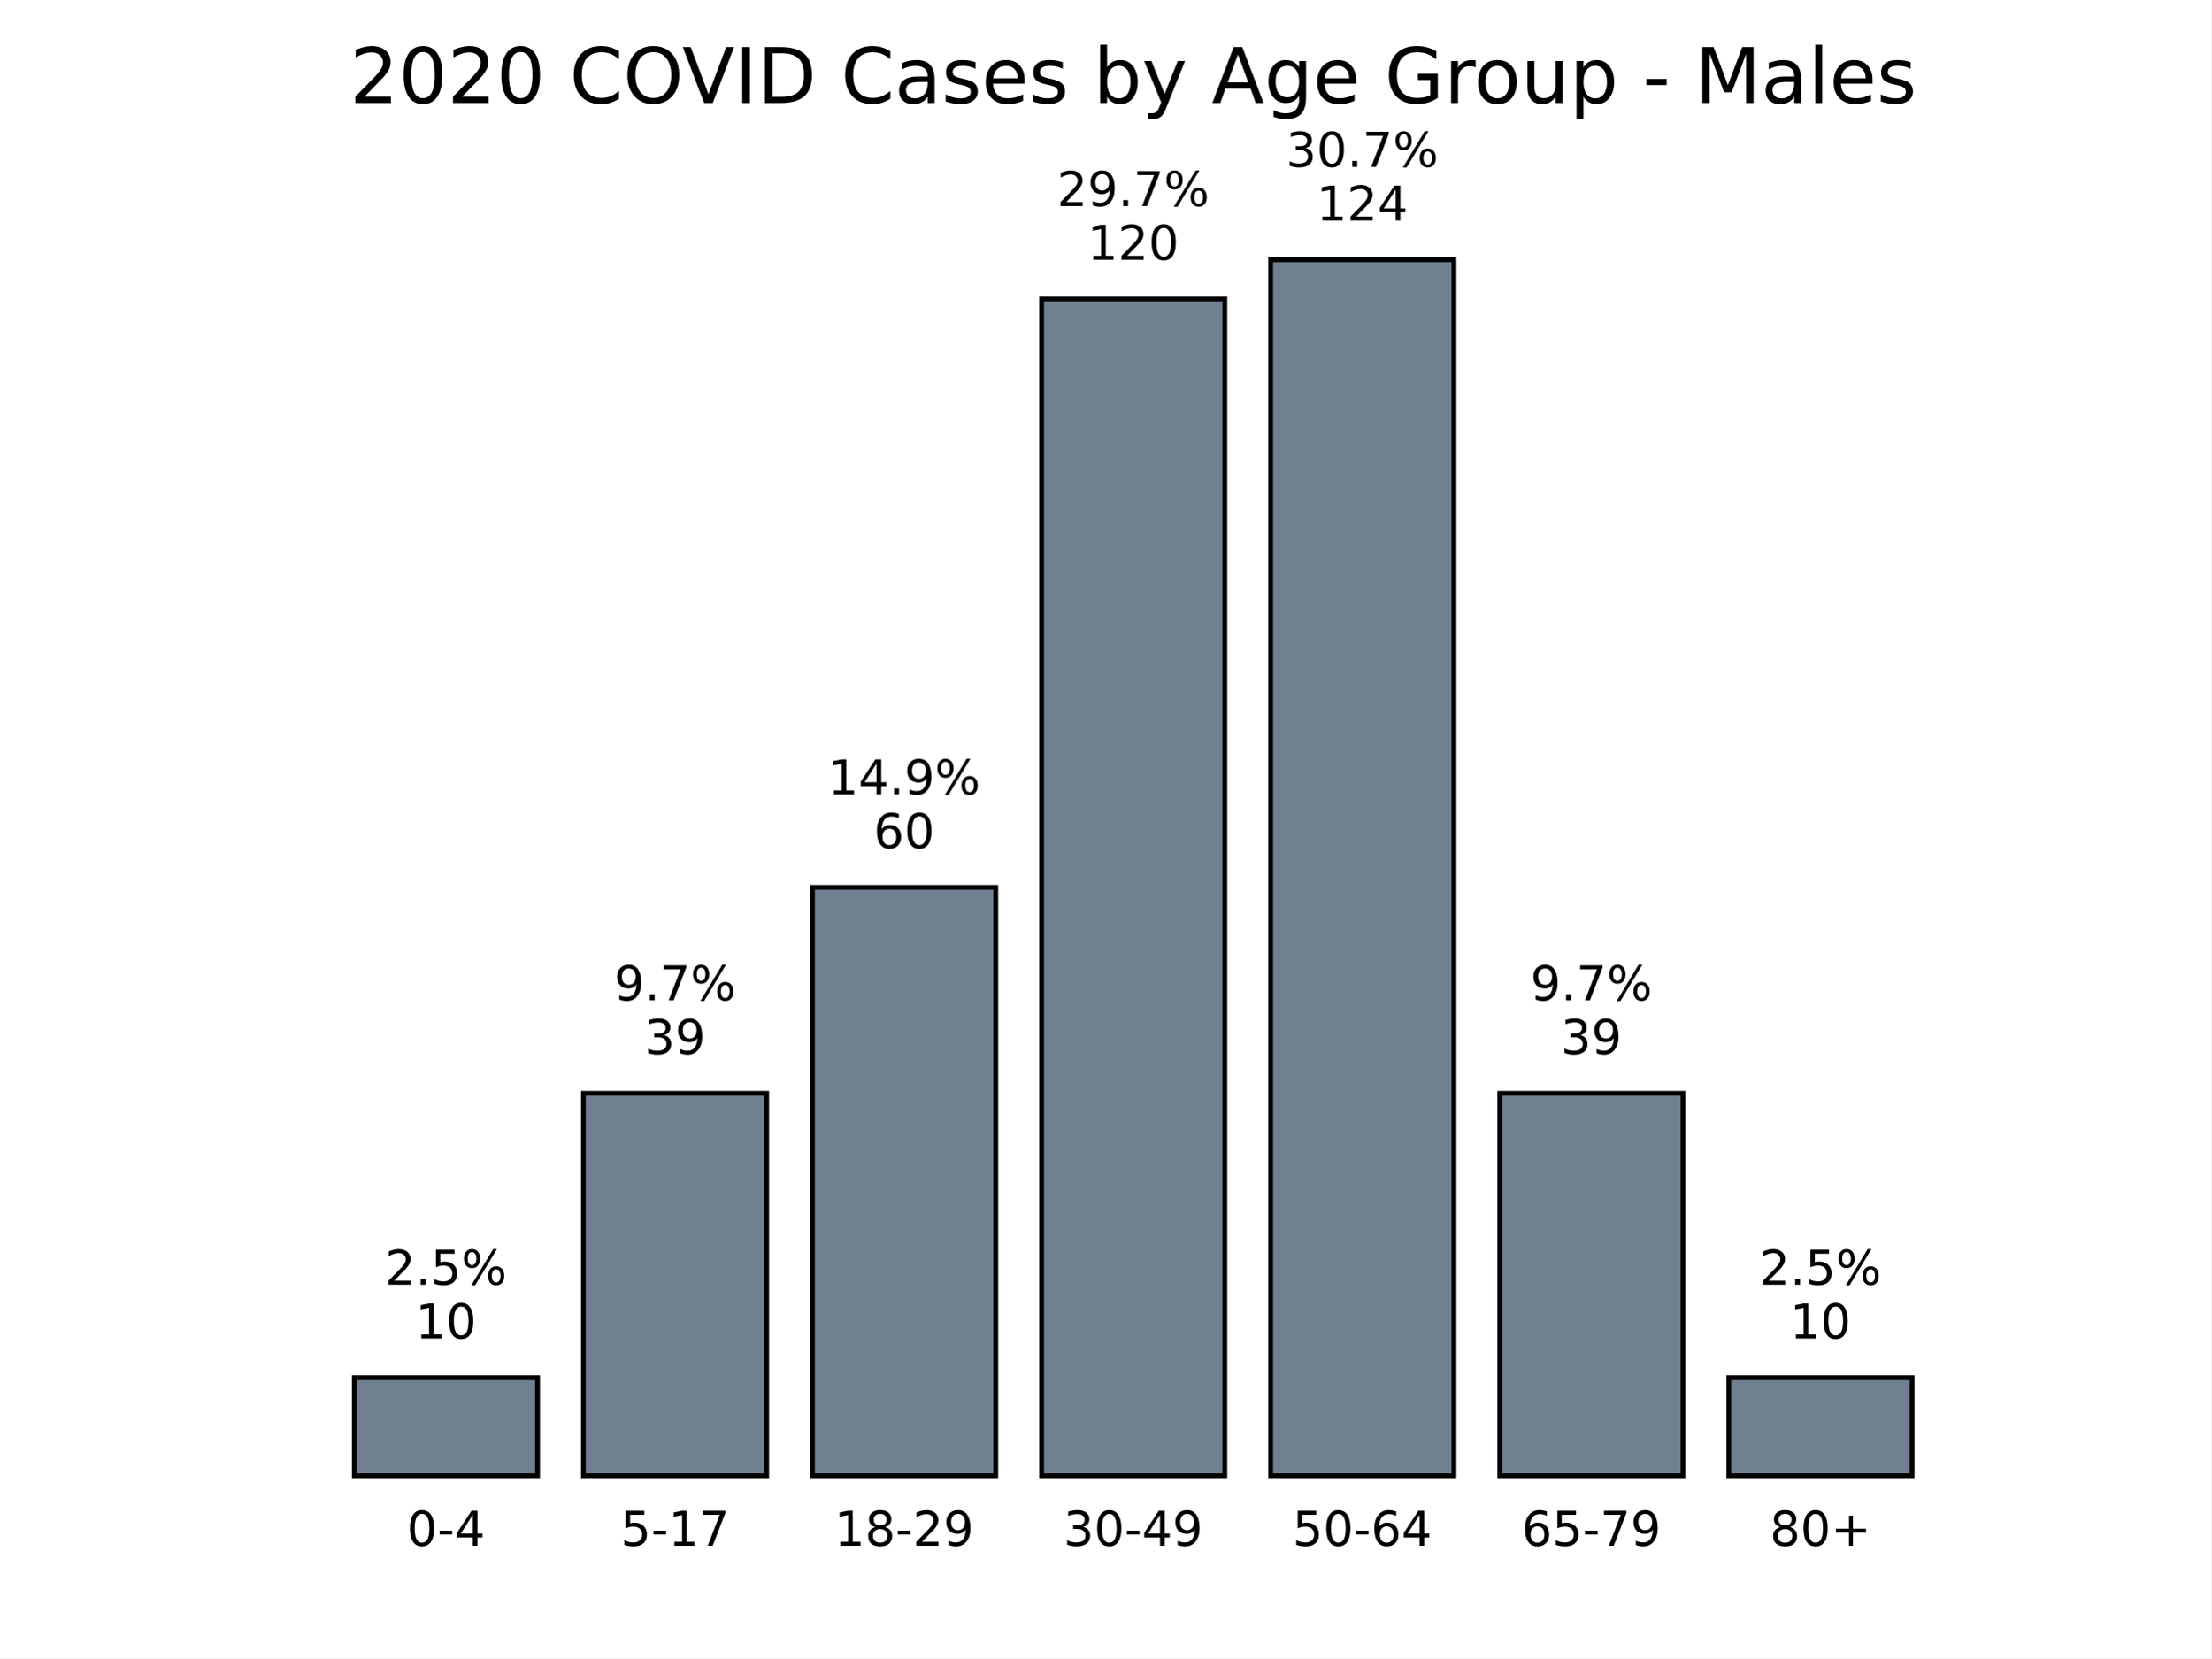
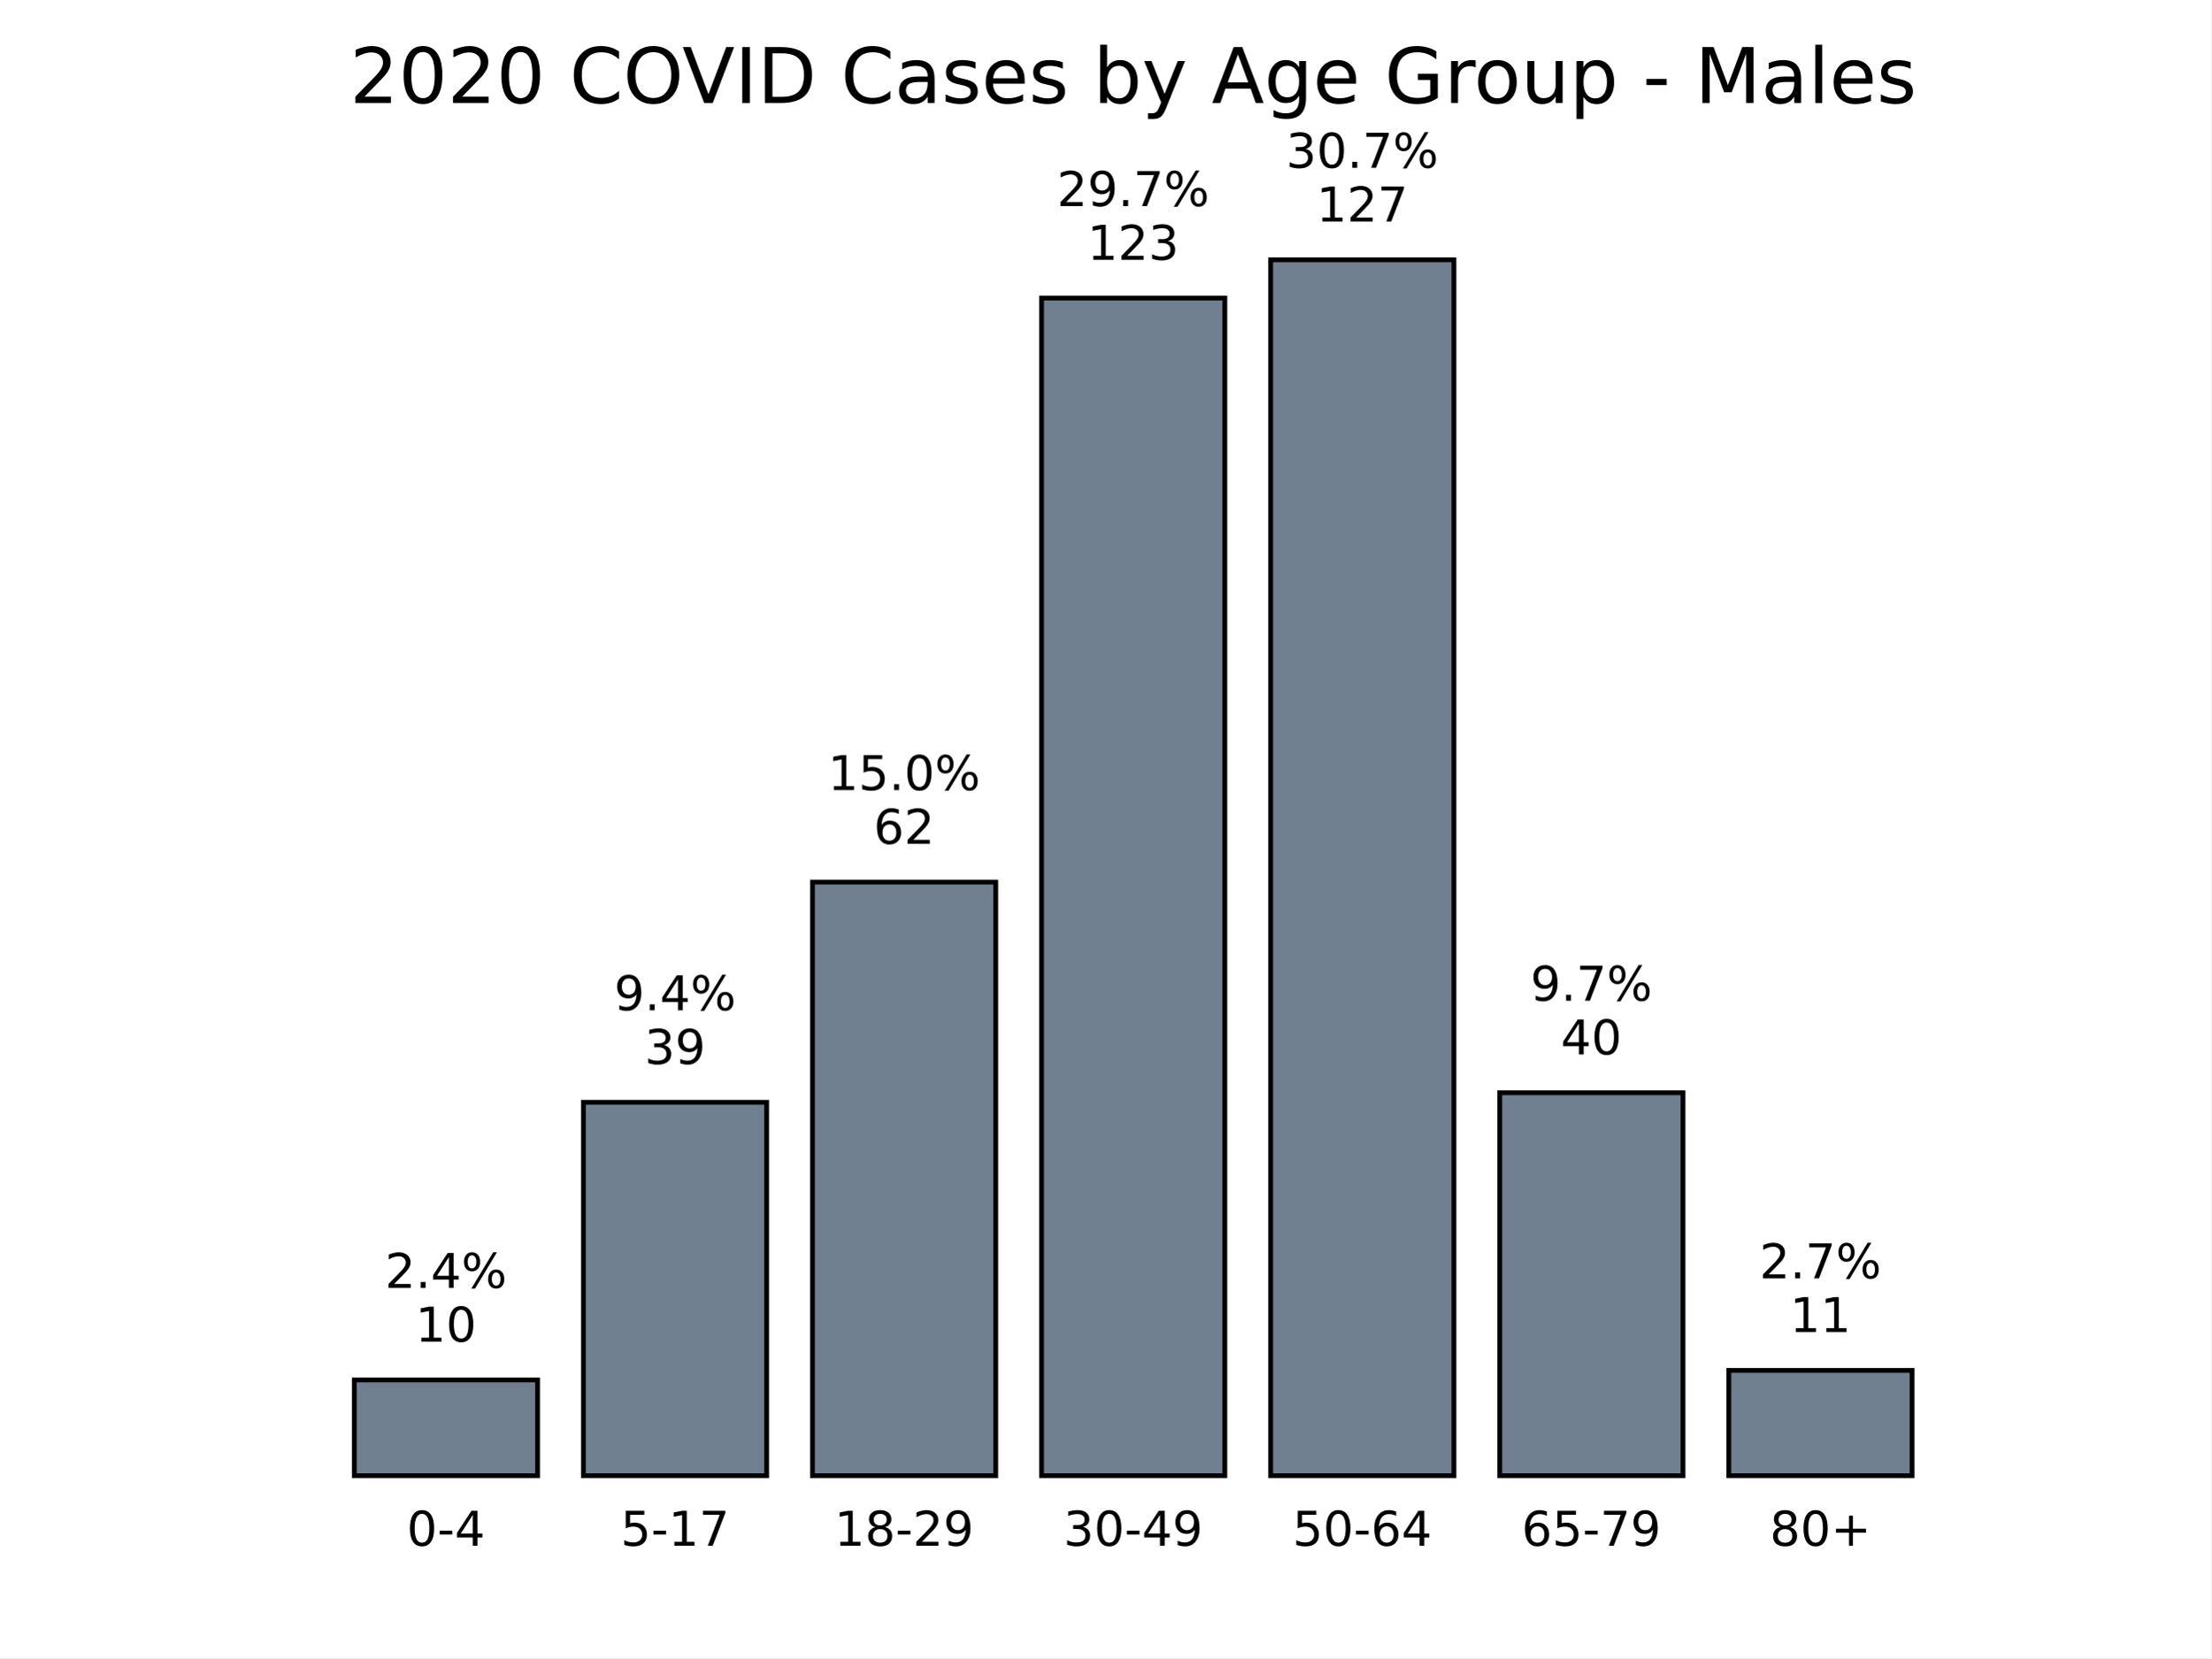
<svg xmlns="http://www.w3.org/2000/svg" xmlns:xlink="http://www.w3.org/1999/xlink" height="345.6pt" version="1.1" viewBox="0 0 460.8 345.6" width="460.8pt">
  <defs>
    <style type="text/css">*{stroke-linecap:butt;stroke-linejoin:round;}</style>
  </defs>
  <g id="figure_1">
    <g id="patch_1">
      <path d="M 0 345.6  L 460.8 345.6  L 460.8 0  L 0 0  z " style="fill:#ffffff;" />
    </g>
    <g id="axes_1">
      <g id="patch_2">
        <path d="M 57.6 307.584  L 414.72 307.584  L 414.72 41.472  L 57.6 41.472  z " style="fill:#ffffff;" />
      </g>
      <g id="patch_3">
-         <path d="M 73.833 307.584  L 112.027 307.584  L 112.027 287.145  L 73.833 287.145  z " style="fill:#708090;stroke:#000000;stroke-linejoin:miter;" />
+         <path d="M 73.833 307.584  L 112.027 307.584  L 112.027 287.628  L 73.833 287.628  z " style="fill:#708090;stroke:#000000;stroke-linejoin:miter;" />
      </g>
      <g id="patch_4">
-         <path d="M 121.576 307.584  L 159.771 307.584  L 159.771 227.873  L 121.576 227.873  z " style="fill:#708090;stroke:#000000;stroke-linejoin:miter;" />
+         <path d="M 121.576 307.584  L 159.771 307.584  L 159.771 229.756  L 121.576 229.756  z " style="fill:#708090;stroke:#000000;stroke-linejoin:miter;" />
      </g>
      <g id="patch_5">
-         <path d="M 169.319 307.584  L 207.514 307.584  L 207.514 184.952  L 169.319 184.952  z " style="fill:#708090;stroke:#000000;stroke-linejoin:miter;" />
+         <path d="M 169.319 307.584  L 207.514 307.584  L 207.514 183.857  L 169.319 183.857  z " style="fill:#708090;stroke:#000000;stroke-linejoin:miter;" />
      </g>
      <g id="patch_6">
-         <path d="M 217.063 307.584  L 255.257 307.584  L 255.257 62.319  L 217.063 62.319  z " style="fill:#708090;stroke:#000000;stroke-linejoin:miter;" />
+         <path d="M 217.063 307.584  L 255.257 307.584  L 255.257 62.126  L 217.063 62.126  z " style="fill:#708090;stroke:#000000;stroke-linejoin:miter;" />
      </g>
      <g id="patch_7">
        <path d="M 264.806 307.584  L 303.001 307.584  L 303.001 54.144  L 264.806 54.144  z " style="fill:#708090;stroke:#000000;stroke-linejoin:miter;" />
      </g>
      <g id="patch_8">
-         <path d="M 312.549 307.584  L 350.744 307.584  L 350.744 227.873  L 312.549 227.873  z " style="fill:#708090;stroke:#000000;stroke-linejoin:miter;" />
+         <path d="M 312.549 307.584  L 350.744 307.584  L 350.744 227.76  L 312.549 227.76  z " style="fill:#708090;stroke:#000000;stroke-linejoin:miter;" />
      </g>
      <g id="patch_9">
-         <path d="M 360.293 307.584  L 398.487 307.584  L 398.487 287.145  L 360.293 287.145  z " style="fill:#708090;stroke:#000000;stroke-linejoin:miter;" />
+         <path d="M 360.293 307.584  L 398.487 307.584  L 398.487 285.633  L 360.293 285.633  z " style="fill:#708090;stroke:#000000;stroke-linejoin:miter;" />
      </g>
      <g id="matplotlib.axis_1">
        <g id="xtick_1">
          <g id="text_1">
            <g transform="translate(84.76365 322.1824)scale(0.1 -0.1)">
              <defs>
                <path d="M 31.781 66.406  Q 24.172 66.406 20.328 58.906  Q 16.5 51.422 16.5 36.375  Q 16.5 21.391 20.328 13.891  Q 24.172 6.391 31.781 6.391  Q 39.453 6.391 43.281 13.891  Q 47.125 21.391 47.125 36.375  Q 47.125 51.422 43.281 58.906  Q 39.453 66.406 31.781 66.406  z M 31.781 74.219  Q 44.047 74.219 50.516 64.516  Q 56.984 54.828 56.984 36.375  Q 56.984 17.969 50.516 8.266  Q 44.047 -1.422 31.781 -1.422  Q 19.531 -1.422 13.062 8.266  Q 6.594 17.969 6.594 36.375  Q 6.594 54.828 13.062 64.516  Q 19.531 74.219 31.781 74.219  z " id="DejaVuSans-48" />
                <path d="M 4.891 31.391  L 31.203 31.391  L 31.203 23.391  L 4.891 23.391  z " id="DejaVuSans-45" />
                <path d="M 37.797 64.312  L 12.891 25.391  L 37.797 25.391  z M 35.203 72.906  L 47.609 72.906  L 47.609 25.391  L 58.016 25.391  L 58.016 17.188  L 47.609 17.188  L 47.609 0  L 37.797 0  L 37.797 17.188  L 4.891 17.188  L 4.891 26.703  z " id="DejaVuSans-52" />
              </defs>
              <use xlink:href="#DejaVuSans-48" />
              <use x="63.623" xlink:href="#DejaVuSans-45" />
              <use x="99.707" xlink:href="#DejaVuSans-52" />
            </g>
          </g>
        </g>
        <g id="xtick_2">
          <g id="text_2">
            <g transform="translate(129.3257 322.1824)scale(0.1 -0.1)">
              <defs>
                <path d="M 10.797 72.906  L 49.516 72.906  L 49.516 64.594  L 19.828 64.594  L 19.828 46.734  Q 21.969 47.469 24.109 47.828  Q 26.266 48.188 28.422 48.188  Q 40.625 48.188 47.75 41.5  Q 54.891 34.812 54.891 23.391  Q 54.891 11.625 47.562 5.094  Q 40.234 -1.422 26.906 -1.422  Q 22.312 -1.422 17.547 -0.641  Q 12.797 0.141 7.719 1.703  L 7.719 11.625  Q 12.109 9.234 16.797 8.062  Q 21.484 6.891 26.703 6.891  Q 35.156 6.891 40.078 11.328  Q 45.016 15.766 45.016 23.391  Q 45.016 31 40.078 35.438  Q 35.156 39.891 26.703 39.891  Q 22.75 39.891 18.812 39.016  Q 14.891 38.141 10.797 36.281  z " id="DejaVuSans-53" />
                <path d="M 12.406 8.297  L 28.516 8.297  L 28.516 63.922  L 10.984 60.406  L 10.984 69.391  L 28.422 72.906  L 38.281 72.906  L 38.281 8.297  L 54.391 8.297  L 54.391 0  L 12.406 0  z " id="DejaVuSans-49" />
                <path d="M 8.203 72.906  L 55.078 72.906  L 55.078 68.703  L 28.609 0  L 18.312 0  L 43.219 64.594  L 8.203 64.594  z " id="DejaVuSans-55" />
              </defs>
              <use xlink:href="#DejaVuSans-53" />
              <use x="63.623" xlink:href="#DejaVuSans-45" />
              <use x="99.707" xlink:href="#DejaVuSans-49" />
              <use x="163.33" xlink:href="#DejaVuSans-55" />
            </g>
          </g>
        </g>
        <g id="xtick_3">
          <g id="text_3">
            <g transform="translate(173.8878 322.1824)scale(0.1 -0.1)">
              <defs>
                <path d="M 31.781 34.625  Q 24.75 34.625 20.719 30.859  Q 16.703 27.094 16.703 20.516  Q 16.703 13.922 20.719 10.156  Q 24.75 6.391 31.781 6.391  Q 38.812 6.391 42.859 10.172  Q 46.922 13.969 46.922 20.516  Q 46.922 27.094 42.891 30.859  Q 38.875 34.625 31.781 34.625  z M 21.922 38.812  Q 15.578 40.375 12.031 44.719  Q 8.5 49.078 8.5 55.328  Q 8.5 64.062 14.719 69.141  Q 20.953 74.219 31.781 74.219  Q 42.672 74.219 48.875 69.141  Q 55.078 64.062 55.078 55.328  Q 55.078 49.078 51.531 44.719  Q 48 40.375 41.703 38.812  Q 48.828 37.156 52.797 32.312  Q 56.781 27.484 56.781 20.516  Q 56.781 9.906 50.312 4.234  Q 43.844 -1.422 31.781 -1.422  Q 19.734 -1.422 13.25 4.234  Q 6.781 9.906 6.781 20.516  Q 6.781 27.484 10.781 32.312  Q 14.797 37.156 21.922 38.812  z M 18.312 54.391  Q 18.312 48.734 21.844 45.562  Q 25.391 42.391 31.781 42.391  Q 38.141 42.391 41.719 45.562  Q 45.312 48.734 45.312 54.391  Q 45.312 60.062 41.719 63.234  Q 38.141 66.406 31.781 66.406  Q 25.391 66.406 21.844 63.234  Q 18.312 60.062 18.312 54.391  z " id="DejaVuSans-56" />
                <path d="M 19.188 8.297  L 53.609 8.297  L 53.609 0  L 7.328 0  L 7.328 8.297  Q 12.938 14.109 22.625 23.891  Q 32.328 33.688 34.812 36.531  Q 39.547 41.844 41.422 45.531  Q 43.312 49.219 43.312 52.781  Q 43.312 58.594 39.234 62.25  Q 35.156 65.922 28.609 65.922  Q 23.969 65.922 18.812 64.312  Q 13.672 62.703 7.812 59.422  L 7.812 69.391  Q 13.766 71.781 18.938 73  Q 24.125 74.219 28.422 74.219  Q 39.75 74.219 46.484 68.547  Q 53.219 62.891 53.219 53.422  Q 53.219 48.922 51.531 44.891  Q 49.859 40.875 45.406 35.406  Q 44.188 33.984 37.641 27.219  Q 31.109 20.453 19.188 8.297  z " id="DejaVuSans-50" />
                <path d="M 10.984 1.516  L 10.984 10.5  Q 14.703 8.734 18.5 7.812  Q 22.312 6.891 25.984 6.891  Q 35.75 6.891 40.891 13.453  Q 46.047 20.016 46.781 33.406  Q 43.953 29.203 39.594 26.953  Q 35.25 24.703 29.984 24.703  Q 19.047 24.703 12.672 31.312  Q 6.297 37.938 6.297 49.422  Q 6.297 60.641 12.938 67.422  Q 19.578 74.219 30.609 74.219  Q 43.266 74.219 49.922 64.516  Q 56.594 54.828 56.594 36.375  Q 56.594 19.141 48.406 8.859  Q 40.234 -1.422 26.422 -1.422  Q 22.703 -1.422 18.891 -0.688  Q 15.094 0.047 10.984 1.516  z M 30.609 32.422  Q 37.25 32.422 41.125 36.953  Q 45.016 41.5 45.016 49.422  Q 45.016 57.281 41.125 61.844  Q 37.25 66.406 30.609 66.406  Q 23.969 66.406 20.094 61.844  Q 16.219 57.281 16.219 49.422  Q 16.219 41.5 20.094 36.953  Q 23.969 32.422 30.609 32.422  z " id="DejaVuSans-57" />
              </defs>
              <use xlink:href="#DejaVuSans-49" />
              <use x="63.623" xlink:href="#DejaVuSans-56" />
              <use x="127.246" xlink:href="#DejaVuSans-45" />
              <use x="163.33" xlink:href="#DejaVuSans-50" />
              <use x="226.953" xlink:href="#DejaVuSans-57" />
            </g>
          </g>
        </g>
        <g id="xtick_4">
          <g id="text_4">
            <g transform="translate(221.6311 322.1824)scale(0.1 -0.1)">
              <defs>
                <path d="M 40.578 39.312  Q 47.656 37.797 51.625 33  Q 55.609 28.219 55.609 21.188  Q 55.609 10.406 48.188 4.484  Q 40.766 -1.422 27.094 -1.422  Q 22.516 -1.422 17.656 -0.516  Q 12.797 0.391 7.625 2.203  L 7.625 11.719  Q 11.719 9.328 16.594 8.109  Q 21.484 6.891 26.812 6.891  Q 36.078 6.891 40.938 10.547  Q 45.797 14.203 45.797 21.188  Q 45.797 27.641 41.281 31.266  Q 36.766 34.906 28.719 34.906  L 20.219 34.906  L 20.219 43.016  L 29.109 43.016  Q 36.375 43.016 40.234 45.922  Q 44.094 48.828 44.094 54.297  Q 44.094 59.906 40.109 62.906  Q 36.141 65.922 28.719 65.922  Q 24.656 65.922 20.016 65.031  Q 15.375 64.156 9.812 62.312  L 9.812 71.094  Q 15.438 72.656 20.344 73.438  Q 25.25 74.219 29.594 74.219  Q 40.828 74.219 47.359 69.109  Q 53.906 64.016 53.906 55.328  Q 53.906 49.266 50.438 45.094  Q 46.969 40.922 40.578 39.312  z " id="DejaVuSans-51" />
              </defs>
              <use xlink:href="#DejaVuSans-51" />
              <use x="63.623" xlink:href="#DejaVuSans-48" />
              <use x="127.246" xlink:href="#DejaVuSans-45" />
              <use x="163.33" xlink:href="#DejaVuSans-52" />
              <use x="226.953" xlink:href="#DejaVuSans-57" />
            </g>
          </g>
        </g>
        <g id="xtick_5">
          <g id="text_5">
            <g transform="translate(269.3744 322.1824)scale(0.1 -0.1)">
              <defs>
                <path d="M 33.016 40.375  Q 26.375 40.375 22.484 35.828  Q 18.609 31.297 18.609 23.391  Q 18.609 15.531 22.484 10.953  Q 26.375 6.391 33.016 6.391  Q 39.656 6.391 43.531 10.953  Q 47.406 15.531 47.406 23.391  Q 47.406 31.297 43.531 35.828  Q 39.656 40.375 33.016 40.375  z M 52.594 71.297  L 52.594 62.312  Q 48.875 64.062 45.094 64.984  Q 41.312 65.922 37.594 65.922  Q 27.828 65.922 22.672 59.328  Q 17.531 52.734 16.797 39.406  Q 19.672 43.656 24.016 45.922  Q 28.375 48.188 33.594 48.188  Q 44.578 48.188 50.953 41.516  Q 57.328 34.859 57.328 23.391  Q 57.328 12.156 50.688 5.359  Q 44.047 -1.422 33.016 -1.422  Q 20.359 -1.422 13.672 8.266  Q 6.984 17.969 6.984 36.375  Q 6.984 53.656 15.188 63.938  Q 23.391 74.219 37.203 74.219  Q 40.922 74.219 44.703 73.484  Q 48.484 72.75 52.594 71.297  z " id="DejaVuSans-54" />
              </defs>
              <use xlink:href="#DejaVuSans-53" />
              <use x="63.623" xlink:href="#DejaVuSans-48" />
              <use x="127.246" xlink:href="#DejaVuSans-45" />
              <use x="163.33" xlink:href="#DejaVuSans-54" />
              <use x="226.953" xlink:href="#DejaVuSans-52" />
            </g>
          </g>
        </g>
        <g id="xtick_6">
          <g id="text_6">
            <g transform="translate(317.1177 322.1824)scale(0.1 -0.1)">
              <use xlink:href="#DejaVuSans-54" />
              <use x="63.623" xlink:href="#DejaVuSans-53" />
              <use x="127.246" xlink:href="#DejaVuSans-45" />
              <use x="163.33" xlink:href="#DejaVuSans-55" />
              <use x="226.953" xlink:href="#DejaVuSans-57" />
            </g>
          </g>
        </g>
        <g id="xtick_7">
          <g id="text_7">
            <g transform="translate(368.8376 322.1824)scale(0.1 -0.1)">
              <defs>
                <path d="M 46 62.703  L 46 35.5  L 73.188 35.5  L 73.188 27.203  L 46 27.203  L 46 0  L 37.797 0  L 37.797 27.203  L 10.594 27.203  L 10.594 35.5  L 37.797 35.5  L 37.797 62.703  z " id="DejaVuSans-43" />
              </defs>
              <use xlink:href="#DejaVuSans-56" />
              <use x="63.623" xlink:href="#DejaVuSans-48" />
              <use x="127.246" xlink:href="#DejaVuSans-43" />
            </g>
          </g>
        </g>
      </g>
      <g id="matplotlib.axis_2" />
      <g id="text_8">
-         <g transform="translate(80.22771 267.772)scale(0.1 -0.1)">
+         <g transform="translate(80.22771 268.4479)scale(0.1 -0.1)">
          <defs>
            <path d="M 10.688 12.406  L 21 12.406  L 21 0  L 10.688 0  z " id="DejaVuSans-46" />
            <path d="M 72.703 32.078  Q 68.453 32.078 66.031 28.469  Q 63.625 24.859 63.625 18.406  Q 63.625 12.062 66.031 8.422  Q 68.453 4.781 72.703 4.781  Q 76.859 4.781 79.266 8.422  Q 81.688 12.062 81.688 18.406  Q 81.688 24.812 79.266 28.438  Q 76.859 32.078 72.703 32.078  z M 72.703 38.281  Q 80.422 38.281 84.953 32.906  Q 89.5 27.547 89.5 18.406  Q 89.5 9.281 84.938 3.922  Q 80.375 -1.422 72.703 -1.422  Q 64.891 -1.422 60.344 3.922  Q 55.812 9.281 55.812 18.406  Q 55.812 27.594 60.375 32.938  Q 64.938 38.281 72.703 38.281  z M 22.312 68.016  Q 18.109 68.016 15.688 64.375  Q 13.281 60.75 13.281 54.391  Q 13.281 47.953 15.672 44.328  Q 18.062 40.719 22.312 40.719  Q 26.562 40.719 28.969 44.328  Q 31.391 47.953 31.391 54.391  Q 31.391 60.688 28.953 64.344  Q 26.516 68.016 22.312 68.016  z M 66.406 74.219  L 74.219 74.219  L 28.609 -1.422  L 20.797 -1.422  z M 22.312 74.219  Q 30.031 74.219 34.609 68.875  Q 39.203 63.531 39.203 54.391  Q 39.203 45.172 34.641 39.844  Q 30.078 34.516 22.312 34.516  Q 14.547 34.516 10.031 39.859  Q 5.516 45.219 5.516 54.391  Q 5.516 63.484 10.047 68.844  Q 14.594 74.219 22.312 74.219  z " id="DejaVuSans-37" />
          </defs>
          <use xlink:href="#DejaVuSans-50" />
          <use x="63.623" xlink:href="#DejaVuSans-46" />
-           <use x="95.41" xlink:href="#DejaVuSans-53" />
-           <use x="159.033" xlink:href="#DejaVuSans-37" />
-         </g>
-         <g transform="translate(86.56755 278.9698)scale(0.1 -0.1)">
+           <use x="95.41" xlink:href="#DejaVuSans-52" />
+           <use x="159.033" xlink:href="#DejaVuSans-37" />
+         </g>
+         <g transform="translate(86.56755 279.6457)scale(0.1 -0.1)">
          <use xlink:href="#DejaVuSans-49" />
          <use x="63.623" xlink:href="#DejaVuSans-48" />
        </g>
      </g>
      <g id="text_9">
-         <g transform="translate(127.971 208.4997)scale(0.1 -0.1)">
+         <g transform="translate(127.971 210.5758)scale(0.1 -0.1)">
          <use xlink:href="#DejaVuSans-57" />
          <use x="63.623" xlink:href="#DejaVuSans-46" />
-           <use x="95.41" xlink:href="#DejaVuSans-55" />
-           <use x="159.033" xlink:href="#DejaVuSans-37" />
-         </g>
-         <g transform="translate(134.3109 219.6975)scale(0.1 -0.1)">
+           <use x="95.41" xlink:href="#DejaVuSans-52" />
+           <use x="159.033" xlink:href="#DejaVuSans-37" />
+         </g>
+         <g transform="translate(134.3109 221.7736)scale(0.1 -0.1)">
          <use xlink:href="#DejaVuSans-51" />
          <use x="63.623" xlink:href="#DejaVuSans-57" />
        </g>
      </g>
      <g id="text_10">
-         <g transform="translate(172.5331 165.5784)scale(0.1 -0.1)">
-           <use xlink:href="#DejaVuSans-49" />
-           <use x="63.623" xlink:href="#DejaVuSans-52" />
+         <g transform="translate(172.5331 164.6772)scale(0.1 -0.1)">
+           <use xlink:href="#DejaVuSans-49" />
+           <use x="63.623" xlink:href="#DejaVuSans-53" />
          <use x="127.246" xlink:href="#DejaVuSans-46" />
-           <use x="159.033" xlink:href="#DejaVuSans-57" />
+           <use x="159.033" xlink:href="#DejaVuSans-48" />
          <use x="222.656" xlink:href="#DejaVuSans-37" />
        </g>
-         <g transform="translate(182.0542 176.7763)scale(0.1 -0.1)">
+         <g transform="translate(182.0542 175.875)scale(0.1 -0.1)">
          <use xlink:href="#DejaVuSans-54" />
-           <use x="63.623" xlink:href="#DejaVuSans-48" />
+           <use x="63.623" xlink:href="#DejaVuSans-50" />
        </g>
      </g>
      <g id="text_11">
        <g transform="translate(220.2764 42.94619)scale(0.1 -0.1)">
          <use xlink:href="#DejaVuSans-50" />
          <use x="63.623" xlink:href="#DejaVuSans-57" />
          <use x="127.246" xlink:href="#DejaVuSans-46" />
          <use x="159.033" xlink:href="#DejaVuSans-55" />
          <use x="222.656" xlink:href="#DejaVuSans-37" />
        </g>
        <g transform="translate(226.6163 54.144)scale(0.1 -0.1)">
          <use xlink:href="#DejaVuSans-49" />
          <use x="63.623" xlink:href="#DejaVuSans-50" />
-           <use x="127.246" xlink:href="#DejaVuSans-48" />
+           <use x="127.246" xlink:href="#DejaVuSans-51" />
        </g>
      </g>
      <g id="text_12">
-         <g transform="translate(268.0197 34.7707)scale(0.1 -0.1)">
+         <g transform="translate(268.0197 34.96382)scale(0.1 -0.1)">
          <use xlink:href="#DejaVuSans-51" />
          <use x="63.623" xlink:href="#DejaVuSans-48" />
          <use x="127.246" xlink:href="#DejaVuSans-46" />
          <use x="159.033" xlink:href="#DejaVuSans-55" />
          <use x="222.656" xlink:href="#DejaVuSans-37" />
        </g>
-         <g transform="translate(274.3596 45.96852)scale(0.1 -0.1)">
+         <g transform="translate(274.3596 46.16164)scale(0.1 -0.1)">
          <use xlink:href="#DejaVuSans-49" />
          <use x="63.623" xlink:href="#DejaVuSans-50" />
-           <use x="127.246" xlink:href="#DejaVuSans-52" />
+           <use x="127.246" xlink:href="#DejaVuSans-55" />
        </g>
      </g>
      <g id="text_13">
-         <g transform="translate(318.9443 208.4997)scale(0.1 -0.1)">
+         <g transform="translate(318.9443 208.5802)scale(0.1 -0.1)">
          <use xlink:href="#DejaVuSans-57" />
          <use x="63.623" xlink:href="#DejaVuSans-46" />
          <use x="95.41" xlink:href="#DejaVuSans-55" />
          <use x="159.033" xlink:href="#DejaVuSans-37" />
        </g>
-         <g transform="translate(325.2841 219.6975)scale(0.1 -0.1)">
-           <use xlink:href="#DejaVuSans-51" />
-           <use x="63.623" xlink:href="#DejaVuSans-57" />
+         <g transform="translate(325.2841 219.778)scale(0.1 -0.1)">
+           <use xlink:href="#DejaVuSans-52" />
+           <use x="63.623" xlink:href="#DejaVuSans-48" />
        </g>
      </g>
      <g id="text_14">
-         <g transform="translate(366.6876 267.772)scale(0.1 -0.1)">
-           <use xlink:href="#DejaVuSans-50" />
-           <use x="63.623" xlink:href="#DejaVuSans-46" />
-           <use x="95.41" xlink:href="#DejaVuSans-53" />
-           <use x="159.033" xlink:href="#DejaVuSans-37" />
-         </g>
-         <g transform="translate(373.0274 278.9698)scale(0.1 -0.1)">
-           <use xlink:href="#DejaVuSans-49" />
-           <use x="63.623" xlink:href="#DejaVuSans-48" />
+         <g transform="translate(366.6876 266.4523)scale(0.1 -0.1)">
+           <use xlink:href="#DejaVuSans-50" />
+           <use x="63.623" xlink:href="#DejaVuSans-46" />
+           <use x="95.41" xlink:href="#DejaVuSans-55" />
+           <use x="159.033" xlink:href="#DejaVuSans-37" />
+         </g>
+         <g transform="translate(373.0274 277.6501)scale(0.1 -0.1)">
+           <use xlink:href="#DejaVuSans-49" />
+           <use x="63.623" xlink:href="#DejaVuSans-49" />
        </g>
      </g>
      <g id="text_15">
        <g transform="translate(72.8775 21.472)scale(0.16 -0.16)">
          <defs>
            <path id="DejaVuSans-32" />
            <path d="M 64.406 67.281  L 64.406 56.891  Q 59.422 61.531 53.781 63.812  Q 48.141 66.109 41.797 66.109  Q 29.297 66.109 22.656 58.469  Q 16.016 50.828 16.016 36.375  Q 16.016 21.969 22.656 14.328  Q 29.297 6.688 41.797 6.688  Q 48.141 6.688 53.781 8.984  Q 59.422 11.281 64.406 15.922  L 64.406 5.609  Q 59.234 2.094 53.438 0.328  Q 47.656 -1.422 41.219 -1.422  Q 24.656 -1.422 15.125 8.703  Q 5.609 18.844 5.609 36.375  Q 5.609 53.953 15.125 64.078  Q 24.656 74.219 41.219 74.219  Q 47.75 74.219 53.531 72.484  Q 59.328 70.75 64.406 67.281  z " id="DejaVuSans-67" />
            <path d="M 39.406 66.219  Q 28.656 66.219 22.328 58.203  Q 16.016 50.203 16.016 36.375  Q 16.016 22.609 22.328 14.594  Q 28.656 6.594 39.406 6.594  Q 50.141 6.594 56.422 14.594  Q 62.703 22.609 62.703 36.375  Q 62.703 50.203 56.422 58.203  Q 50.141 66.219 39.406 66.219  z M 39.406 74.219  Q 54.734 74.219 63.906 63.938  Q 73.094 53.656 73.094 36.375  Q 73.094 19.141 63.906 8.859  Q 54.734 -1.422 39.406 -1.422  Q 24.031 -1.422 14.812 8.828  Q 5.609 19.094 5.609 36.375  Q 5.609 53.656 14.812 63.938  Q 24.031 74.219 39.406 74.219  z " id="DejaVuSans-79" />
            <path d="M 28.609 0  L 0.781 72.906  L 11.078 72.906  L 34.188 11.531  L 57.328 72.906  L 67.578 72.906  L 39.797 0  z " id="DejaVuSans-86" />
            <path d="M 9.812 72.906  L 19.672 72.906  L 19.672 0  L 9.812 0  z " id="DejaVuSans-73" />
            <path d="M 19.672 64.797  L 19.672 8.109  L 31.594 8.109  Q 46.688 8.109 53.688 14.938  Q 60.688 21.781 60.688 36.531  Q 60.688 51.172 53.688 57.984  Q 46.688 64.797 31.594 64.797  z M 9.812 72.906  L 30.078 72.906  Q 51.266 72.906 61.172 64.094  Q 71.094 55.281 71.094 36.531  Q 71.094 17.672 61.125 8.828  Q 51.172 0 30.078 0  L 9.812 0  z " id="DejaVuSans-68" />
            <path d="M 34.281 27.484  Q 23.391 27.484 19.188 25  Q 14.984 22.516 14.984 16.5  Q 14.984 11.719 18.141 8.906  Q 21.297 6.109 26.703 6.109  Q 34.188 6.109 38.703 11.406  Q 43.219 16.703 43.219 25.484  L 43.219 27.484  z M 52.203 31.203  L 52.203 0  L 43.219 0  L 43.219 8.297  Q 40.141 3.328 35.547 0.953  Q 30.953 -1.422 24.312 -1.422  Q 15.922 -1.422 10.953 3.297  Q 6 8.016 6 15.922  Q 6 25.141 12.172 29.828  Q 18.359 34.516 30.609 34.516  L 43.219 34.516  L 43.219 35.406  Q 43.219 41.609 39.141 45  Q 35.062 48.391 27.688 48.391  Q 23 48.391 18.547 47.266  Q 14.109 46.141 10.016 43.891  L 10.016 52.203  Q 14.938 54.109 19.578 55.047  Q 24.219 56 28.609 56  Q 40.484 56 46.344 49.844  Q 52.203 43.703 52.203 31.203  z " id="DejaVuSans-97" />
            <path d="M 44.281 53.078  L 44.281 44.578  Q 40.484 46.531 36.375 47.5  Q 32.281 48.484 27.875 48.484  Q 21.188 48.484 17.844 46.438  Q 14.5 44.391 14.5 40.281  Q 14.5 37.156 16.891 35.375  Q 19.281 33.594 26.516 31.984  L 29.594 31.297  Q 39.156 29.25 43.188 25.516  Q 47.219 21.781 47.219 15.094  Q 47.219 7.469 41.188 3.016  Q 35.156 -1.422 24.609 -1.422  Q 20.219 -1.422 15.453 -0.562  Q 10.688 0.297 5.422 2  L 5.422 11.281  Q 10.406 8.688 15.234 7.391  Q 20.062 6.109 24.812 6.109  Q 31.156 6.109 34.562 8.281  Q 37.984 10.453 37.984 14.406  Q 37.984 18.062 35.516 20.016  Q 33.062 21.969 24.703 23.781  L 21.578 24.516  Q 13.234 26.266 9.516 29.906  Q 5.812 33.547 5.812 39.891  Q 5.812 47.609 11.281 51.797  Q 16.75 56 26.812 56  Q 31.781 56 36.172 55.266  Q 40.578 54.547 44.281 53.078  z " id="DejaVuSans-115" />
            <path d="M 56.203 29.594  L 56.203 25.203  L 14.891 25.203  Q 15.484 15.922 20.484 11.062  Q 25.484 6.203 34.422 6.203  Q 39.594 6.203 44.453 7.469  Q 49.312 8.734 54.109 11.281  L 54.109 2.781  Q 49.266 0.734 44.188 -0.344  Q 39.109 -1.422 33.891 -1.422  Q 20.797 -1.422 13.156 6.188  Q 5.516 13.812 5.516 26.812  Q 5.516 40.234 12.766 48.109  Q 20.016 56 32.328 56  Q 43.359 56 49.781 48.891  Q 56.203 41.797 56.203 29.594  z M 47.219 32.234  Q 47.125 39.594 43.094 43.984  Q 39.062 48.391 32.422 48.391  Q 24.906 48.391 20.391 44.141  Q 15.875 39.891 15.188 32.172  z " id="DejaVuSans-101" />
            <path d="M 48.688 27.297  Q 48.688 37.203 44.609 42.844  Q 40.531 48.484 33.406 48.484  Q 26.266 48.484 22.188 42.844  Q 18.109 37.203 18.109 27.297  Q 18.109 17.391 22.188 11.75  Q 26.266 6.109 33.406 6.109  Q 40.531 6.109 44.609 11.75  Q 48.688 17.391 48.688 27.297  z M 18.109 46.391  Q 20.953 51.266 25.266 53.625  Q 29.594 56 35.594 56  Q 45.562 56 51.781 48.094  Q 58.016 40.188 58.016 27.297  Q 58.016 14.406 51.781 6.484  Q 45.562 -1.422 35.594 -1.422  Q 29.594 -1.422 25.266 0.953  Q 20.953 3.328 18.109 8.203  L 18.109 0  L 9.078 0  L 9.078 75.984  L 18.109 75.984  z " id="DejaVuSans-98" />
            <path d="M 32.172 -5.078  Q 28.375 -14.844 24.75 -17.812  Q 21.141 -20.797 15.094 -20.797  L 7.906 -20.797  L 7.906 -13.281  L 13.188 -13.281  Q 16.891 -13.281 18.938 -11.516  Q 21 -9.766 23.484 -3.219  L 25.094 0.875  L 2.984 54.688  L 12.5 54.688  L 29.594 11.922  L 46.688 54.688  L 56.203 54.688  z " id="DejaVuSans-121" />
            <path d="M 34.188 63.188  L 20.797 26.906  L 47.609 26.906  z M 28.609 72.906  L 39.797 72.906  L 67.578 0  L 57.328 0  L 50.688 18.703  L 17.828 18.703  L 11.188 0  L 0.781 0  z " id="DejaVuSans-65" />
            <path d="M 45.406 27.984  Q 45.406 37.75 41.375 43.109  Q 37.359 48.484 30.078 48.484  Q 22.859 48.484 18.828 43.109  Q 14.797 37.75 14.797 27.984  Q 14.797 18.266 18.828 12.891  Q 22.859 7.516 30.078 7.516  Q 37.359 7.516 41.375 12.891  Q 45.406 18.266 45.406 27.984  z M 54.391 6.781  Q 54.391 -7.172 48.188 -13.984  Q 42 -20.797 29.203 -20.797  Q 24.469 -20.797 20.266 -20.094  Q 16.062 -19.391 12.109 -17.922  L 12.109 -9.188  Q 16.062 -11.328 19.922 -12.344  Q 23.781 -13.375 27.781 -13.375  Q 36.625 -13.375 41.016 -8.766  Q 45.406 -4.156 45.406 5.172  L 45.406 9.625  Q 42.625 4.781 38.281 2.391  Q 33.938 0 27.875 0  Q 17.828 0 11.672 7.656  Q 5.516 15.328 5.516 27.984  Q 5.516 40.672 11.672 48.328  Q 17.828 56 27.875 56  Q 33.938 56 38.281 53.609  Q 42.625 51.219 45.406 46.391  L 45.406 54.688  L 54.391 54.688  z " id="DejaVuSans-103" />
            <path d="M 59.516 10.406  L 59.516 29.984  L 43.406 29.984  L 43.406 38.094  L 69.281 38.094  L 69.281 6.781  Q 63.578 2.734 56.688 0.656  Q 49.812 -1.422 42 -1.422  Q 24.906 -1.422 15.25 8.562  Q 5.609 18.562 5.609 36.375  Q 5.609 54.25 15.25 64.234  Q 24.906 74.219 42 74.219  Q 49.125 74.219 55.547 72.453  Q 61.969 70.703 67.391 67.281  L 67.391 56.781  Q 61.922 61.422 55.766 63.766  Q 49.609 66.109 42.828 66.109  Q 29.438 66.109 22.719 58.641  Q 16.016 51.172 16.016 36.375  Q 16.016 21.625 22.719 14.156  Q 29.438 6.688 42.828 6.688  Q 48.047 6.688 52.141 7.594  Q 56.25 8.5 59.516 10.406  z " id="DejaVuSans-71" />
            <path d="M 41.109 46.297  Q 39.594 47.172 37.812 47.578  Q 36.031 48 33.891 48  Q 26.266 48 22.188 43.047  Q 18.109 38.094 18.109 28.812  L 18.109 0  L 9.078 0  L 9.078 54.688  L 18.109 54.688  L 18.109 46.188  Q 20.953 51.172 25.484 53.578  Q 30.031 56 36.531 56  Q 37.453 56 38.578 55.875  Q 39.703 55.766 41.062 55.516  z " id="DejaVuSans-114" />
            <path d="M 30.609 48.391  Q 23.391 48.391 19.188 42.75  Q 14.984 37.109 14.984 27.297  Q 14.984 17.484 19.156 11.844  Q 23.344 6.203 30.609 6.203  Q 37.797 6.203 41.984 11.859  Q 46.188 17.531 46.188 27.297  Q 46.188 37.016 41.984 42.703  Q 37.797 48.391 30.609 48.391  z M 30.609 56  Q 42.328 56 49.016 48.375  Q 55.719 40.766 55.719 27.297  Q 55.719 13.875 49.016 6.219  Q 42.328 -1.422 30.609 -1.422  Q 18.844 -1.422 12.172 6.219  Q 5.516 13.875 5.516 27.297  Q 5.516 40.766 12.172 48.375  Q 18.844 56 30.609 56  z " id="DejaVuSans-111" />
            <path d="M 8.5 21.578  L 8.5 54.688  L 17.484 54.688  L 17.484 21.922  Q 17.484 14.156 20.5 10.266  Q 23.531 6.391 29.594 6.391  Q 36.859 6.391 41.078 11.031  Q 45.312 15.672 45.312 23.688  L 45.312 54.688  L 54.297 54.688  L 54.297 0  L 45.312 0  L 45.312 8.406  Q 42.047 3.422 37.719 1  Q 33.406 -1.422 27.688 -1.422  Q 18.266 -1.422 13.375 4.438  Q 8.5 10.297 8.5 21.578  z M 31.109 56  z " id="DejaVuSans-117" />
            <path d="M 18.109 8.203  L 18.109 -20.797  L 9.078 -20.797  L 9.078 54.688  L 18.109 54.688  L 18.109 46.391  Q 20.953 51.266 25.266 53.625  Q 29.594 56 35.594 56  Q 45.562 56 51.781 48.094  Q 58.016 40.188 58.016 27.297  Q 58.016 14.406 51.781 6.484  Q 45.562 -1.422 35.594 -1.422  Q 29.594 -1.422 25.266 0.953  Q 20.953 3.328 18.109 8.203  z M 48.688 27.297  Q 48.688 37.203 44.609 42.844  Q 40.531 48.484 33.406 48.484  Q 26.266 48.484 22.188 42.844  Q 18.109 37.203 18.109 27.297  Q 18.109 17.391 22.188 11.75  Q 26.266 6.109 33.406 6.109  Q 40.531 6.109 44.609 11.75  Q 48.688 17.391 48.688 27.297  z " id="DejaVuSans-112" />
            <path d="M 9.812 72.906  L 24.516 72.906  L 43.109 23.297  L 61.812 72.906  L 76.516 72.906  L 76.516 0  L 66.891 0  L 66.891 64.016  L 48.094 14.016  L 38.188 14.016  L 19.391 64.016  L 19.391 0  L 9.812 0  z " id="DejaVuSans-77" />
            <path d="M 9.422 75.984  L 18.406 75.984  L 18.406 0  L 9.422 0  z " id="DejaVuSans-108" />
          </defs>
          <use xlink:href="#DejaVuSans-50" />
          <use x="63.623" xlink:href="#DejaVuSans-48" />
          <use x="127.246" xlink:href="#DejaVuSans-50" />
          <use x="190.869" xlink:href="#DejaVuSans-48" />
          <use x="254.492" xlink:href="#DejaVuSans-32" />
          <use x="286.279" xlink:href="#DejaVuSans-67" />
          <use x="356.104" xlink:href="#DejaVuSans-79" />
          <use x="433.064" xlink:href="#DejaVuSans-86" />
          <use x="501.473" xlink:href="#DejaVuSans-73" />
          <use x="530.965" xlink:href="#DejaVuSans-68" />
          <use x="607.967" xlink:href="#DejaVuSans-32" />
          <use x="639.754" xlink:href="#DejaVuSans-67" />
          <use x="709.578" xlink:href="#DejaVuSans-97" />
          <use x="770.857" xlink:href="#DejaVuSans-115" />
          <use x="822.957" xlink:href="#DejaVuSans-101" />
          <use x="884.48" xlink:href="#DejaVuSans-115" />
          <use x="936.58" xlink:href="#DejaVuSans-32" />
          <use x="968.367" xlink:href="#DejaVuSans-98" />
          <use x="1031.844" xlink:href="#DejaVuSans-121" />
          <use x="1091.023" xlink:href="#DejaVuSans-32" />
          <use x="1122.811" xlink:href="#DejaVuSans-65" />
          <use x="1191.219" xlink:href="#DejaVuSans-103" />
          <use x="1254.695" xlink:href="#DejaVuSans-101" />
          <use x="1316.219" xlink:href="#DejaVuSans-32" />
          <use x="1348.006" xlink:href="#DejaVuSans-71" />
          <use x="1425.496" xlink:href="#DejaVuSans-114" />
          <use x="1464.359" xlink:href="#DejaVuSans-111" />
          <use x="1525.541" xlink:href="#DejaVuSans-117" />
          <use x="1588.92" xlink:href="#DejaVuSans-112" />
          <use x="1652.396" xlink:href="#DejaVuSans-32" />
          <use x="1684.184" xlink:href="#DejaVuSans-45" />
          <use x="1720.268" xlink:href="#DejaVuSans-32" />
          <use x="1752.055" xlink:href="#DejaVuSans-77" />
          <use x="1838.334" xlink:href="#DejaVuSans-97" />
          <use x="1899.613" xlink:href="#DejaVuSans-108" />
          <use x="1927.396" xlink:href="#DejaVuSans-101" />
          <use x="1988.92" xlink:href="#DejaVuSans-115" />
        </g>
      </g>
    </g>
  </g>
</svg>
